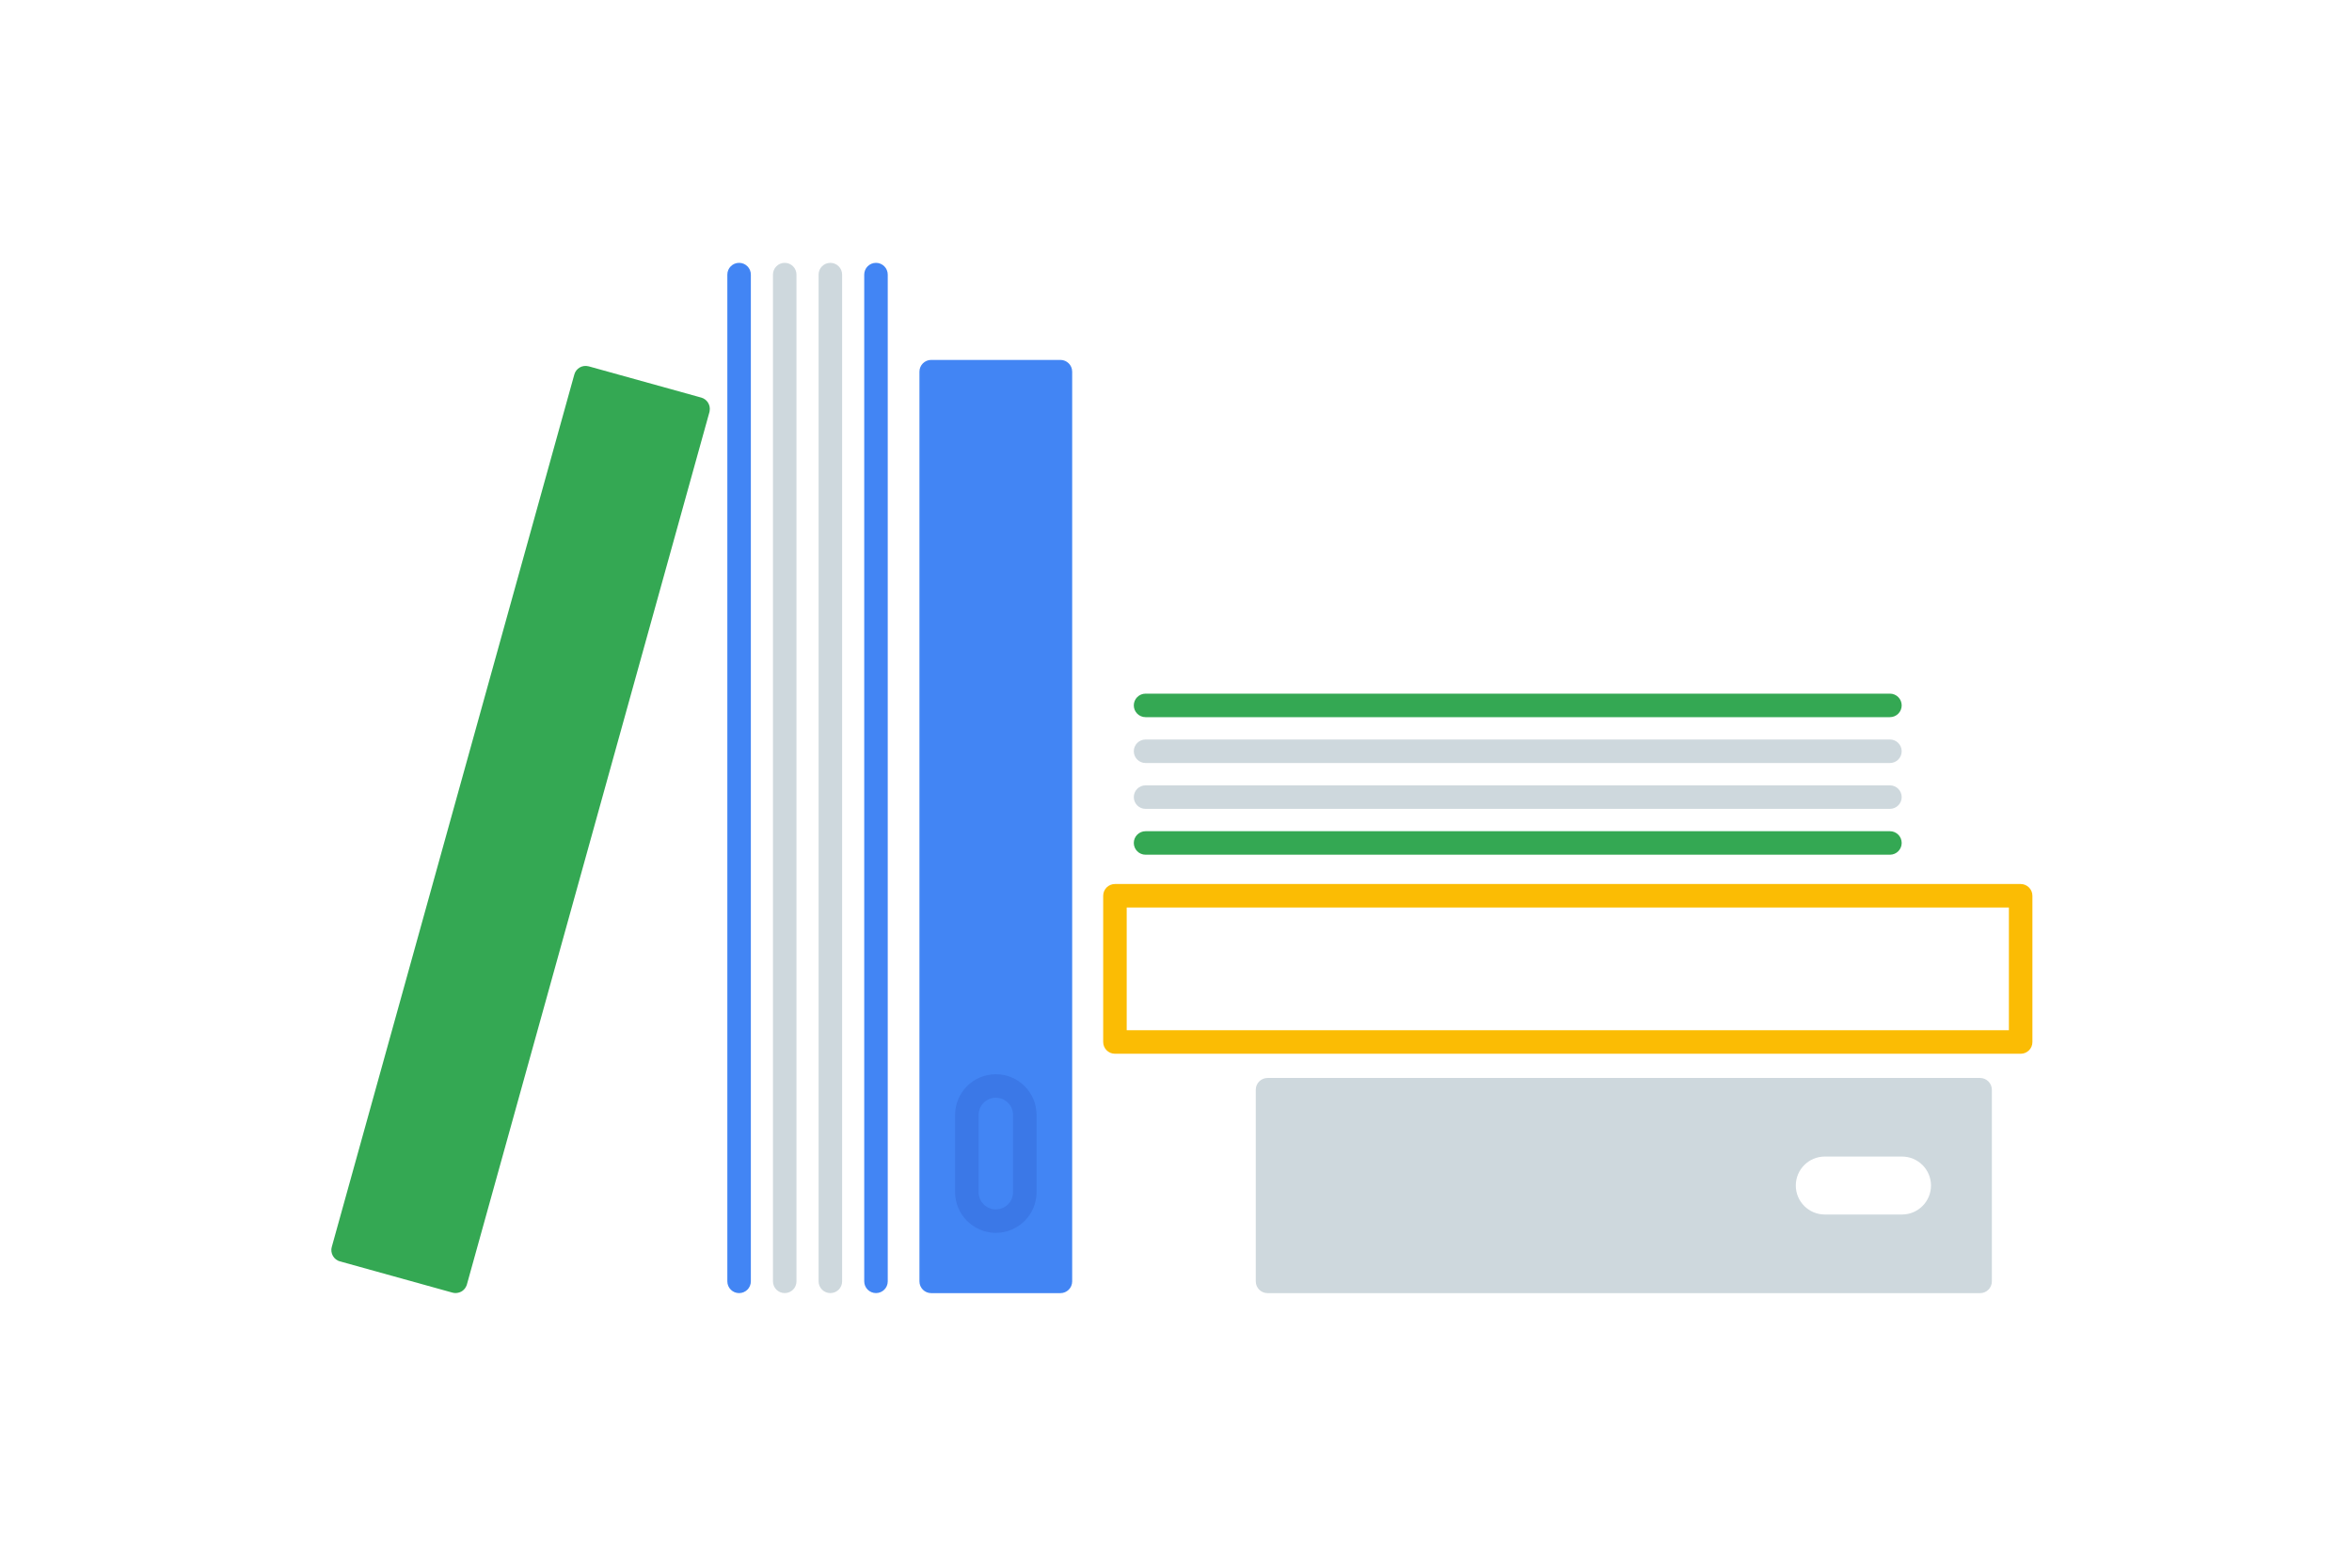
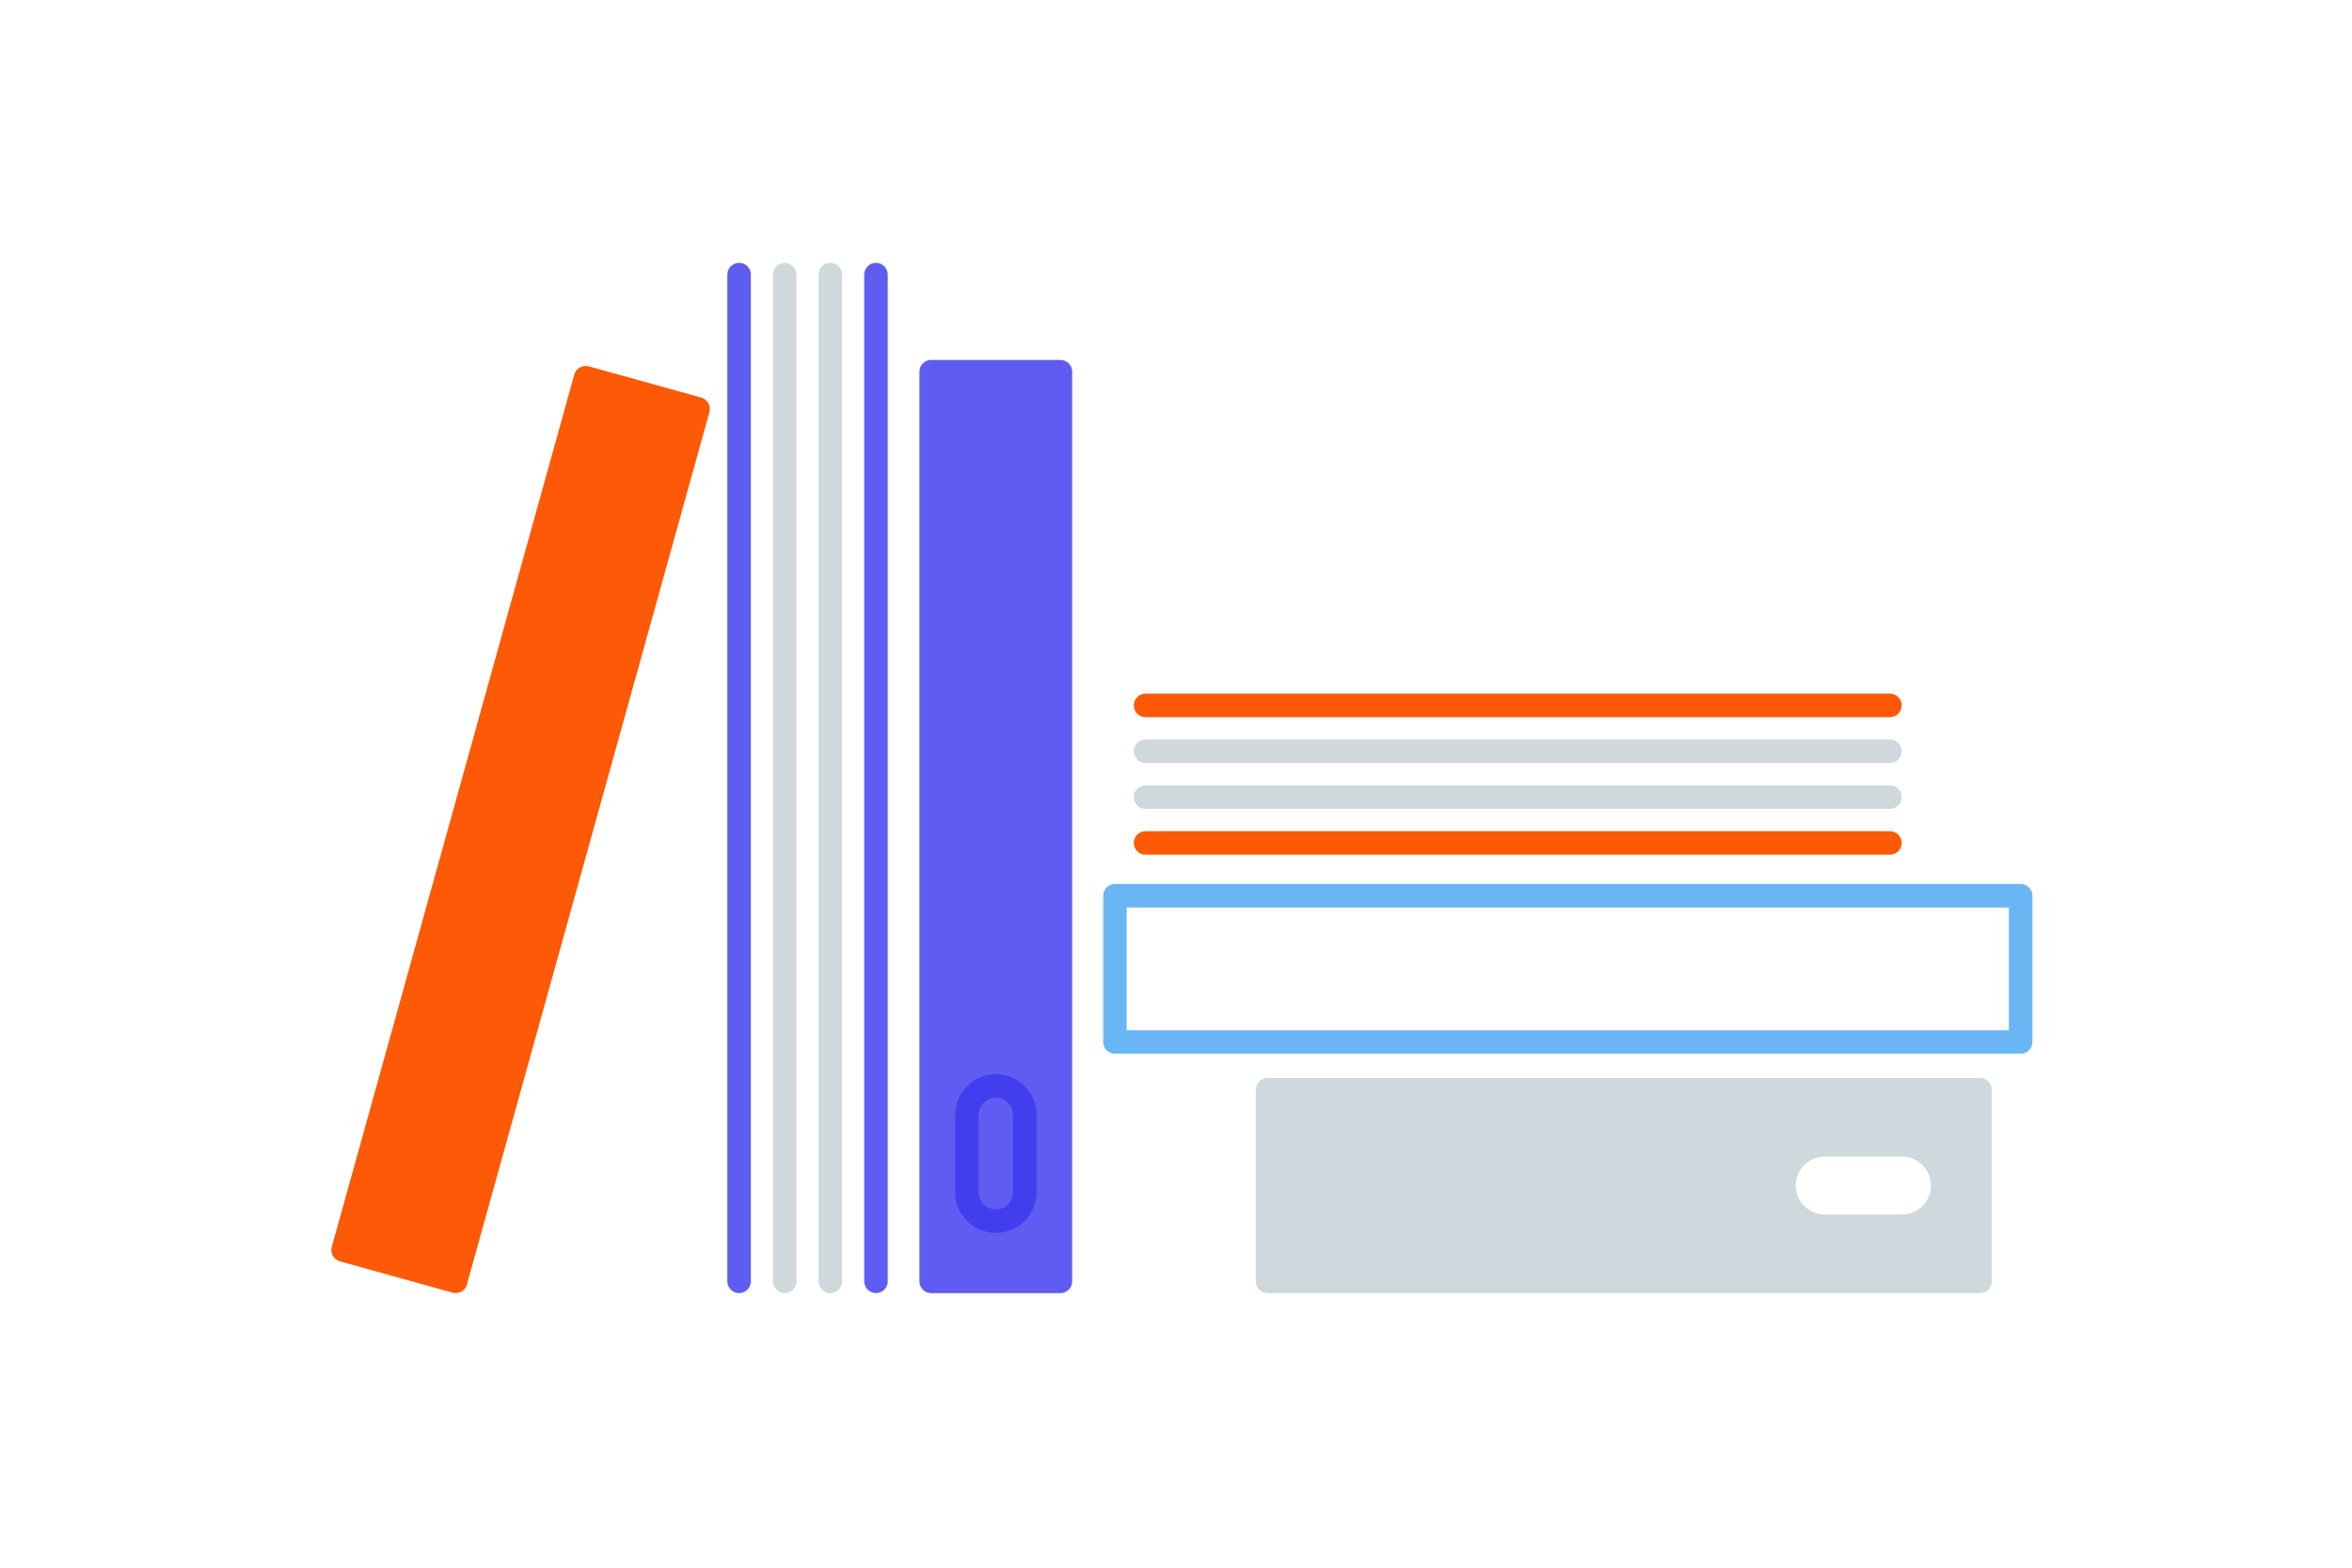
<svg xmlns="http://www.w3.org/2000/svg" width="240" height="160" viewBox="0 0 240 160" fill="none">
-   <path d="M206.194 107.547H113.77a1.2 1.2 0 0 1-1.2-1.2V91.424a1.2 1.2 0 0 1 1.2-1.2h92.419a1.2 1.2 0 0 1 1.2 1.2v14.923c.005.663-.533 1.2-1.195 1.2zm-91.224-2.4h90.019V92.624H114.97v12.523z" fill="#FBBC04" />
-   <path fill-rule="evenodd" clip-rule="evenodd" d="M74.218 130.774a1.2 1.2 0 0 0 2.4.005V28.026a1.2 1.2 0 0 0-2.4 0v102.748zm15.168 1.2a1.2 1.2 0 0 1-1.2-1.2V28.026a1.2 1.2 0 0 1 2.4 0v102.753c0 .663-.538 1.195-1.2 1.195zm18.82-95.241H95.021a1.2 1.2 0 0 0-1.2 1.2v92.846a1.2 1.2 0 0 0 1.2 1.2h13.185a1.2 1.2 0 0 0 1.2-1.2V37.933a1.2 1.2 0 0 0-1.2-1.2z" fill="#4285F4" />
-   <path fill-rule="evenodd" clip-rule="evenodd" d="m71.554 40.578-.312-.087-11.16-3.1a.141.141 0 0 0-.027-.005 1.189 1.189 0 0 0-1.452.84l-24.749 89.04c-.023.073-.032.152-.042.226v.009a.537.537 0 0 0 .004.125c0 .038 0 .072.005.11a.83.83 0 0 0 .033.144.51.51 0 0 0 .02.086c.024.068.052.13.086.192l.005.012.002.007c0 .002.002.003.003.005a.048.048 0 0 0 .003.006.113.113 0 0 0 .006.006l.01.012a.987.987 0 0 0 .115.164c.012.014.025.025.038.036a.58.58 0 0 1 .024.021l.01.01.015.016c.026.026.052.053.081.075a.631.631 0 0 0 .096.062.922.922 0 0 0 .326.149l11.472 3.187c.106.029.216.044.322.044.091 0 .182-.015.274-.034l.014-.004a1.18 1.18 0 0 0 .293-.111c.005 0 .01-.005.01-.005l.005-.004.006-.004a.952.952 0 0 0 .209-.155c.039-.034.072-.072.106-.111.014-.019.029-.033.043-.052a.88.88 0 0 0 .086-.14 1.004 1.004 0 0 0 .11-.259l24.75-89.045a.36.36 0 0 0 .01-.053c.001-.01.002-.022.005-.034a1.2 1.2 0 0 0-.855-1.382zM192.85 73.194h-75.956a1.2 1.2 0 0 1 0-2.4h75.956a1.2 1.2 0 0 1 0 2.4zm-75.956 14.04h75.956a1.2 1.2 0 0 0 0-2.4h-75.956a1.2 1.2 0 0 0 0 2.4z" fill="#34A853" />
-   <path fill-rule="evenodd" clip-rule="evenodd" d="M80.073 131.974a1.2 1.2 0 0 1-1.2-1.2V28.026a1.2 1.2 0 0 1 2.4 0v102.753c0 .663-.537 1.195-1.2 1.195zm4.657 0a1.2 1.2 0 0 1-1.2-1.2V28.026a1.2 1.2 0 0 1 2.4 0v102.753c0 .663-.538 1.195-1.2 1.195zm32.164-54.1h75.956a1.2 1.2 0 0 0 0-2.4h-75.956a1.2 1.2 0 0 0 0 2.4zm75.956 4.68h-75.956a1.2 1.2 0 0 1 0-2.4h75.956a1.2 1.2 0 0 1 0 2.4zm9.196 27.465h-72.705a1.2 1.2 0 0 0-1.2 1.2v19.56a1.2 1.2 0 0 0 1.2 1.2h72.71a1.2 1.2 0 0 0 1.2-1.2v-19.56a1.205 1.205 0 0 0-1.205-1.2zm-15.844 13.935a2.958 2.958 0 0 1-2.957-2.957 2.958 2.958 0 0 1 2.957-2.957h7.881a2.958 2.958 0 0 1 2.957 2.957 2.958 2.958 0 0 1-2.957 2.957h-7.881z" fill="#CED8DD" />
-   <path d="M101.616 125.826a4.162 4.162 0 0 1-4.157-4.157v-7.877a4.162 4.162 0 0 1 4.157-4.157 4.162 4.162 0 0 1 4.157 4.157v7.882a4.16 4.16 0 0 1-4.157 4.152zm0-13.791c-.97 0-1.757.787-1.757 1.757v7.882a1.757 1.757 0 0 0 3.514 0v-7.882a1.76 1.76 0 0 0-1.757-1.757z" fill="#3B78E7" />
+   <path d="M206.194 107.547H113.77C113.452 107.547 113.147 107.421 112.921 107.196C112.696 106.971 112.57 106.665 112.57 106.347V91.424C112.57 91.266 112.601 91.111 112.661 90.965C112.722 90.819 112.81 90.687 112.921 90.576C113.033 90.464 113.165 90.376 113.311 90.316C113.456 90.255 113.612 90.224 113.77 90.224H206.189C206.347 90.224 206.503 90.255 206.648 90.316C206.794 90.376 206.926 90.464 207.038 90.576C207.149 90.687 207.237 90.819 207.298 90.965C207.358 91.111 207.389 91.266 207.389 91.424V106.347C207.394 107.01 206.856 107.547 206.194 107.547ZM114.97 105.147H204.989V92.624H114.97V105.147Z" fill="#6AB6F4" />
+   <path fill-rule="evenodd" clip-rule="evenodd" d="M74.218 130.774C74.217 131.092 74.343 131.398 74.568 131.623C74.792 131.849 75.097 131.976 75.415 131.977C75.734 131.977 76.039 131.852 76.265 131.627C76.49 131.402 76.617 131.097 76.618 130.779V28.026C76.618 27.708 76.492 27.403 76.266 27.178C76.041 26.953 75.736 26.826 75.418 26.826C75.1 26.826 74.794 26.953 74.57 27.178C74.344 27.403 74.218 27.708 74.218 28.026V130.774ZM89.386 131.974C89.068 131.974 88.763 131.848 88.537 131.623C88.312 131.398 88.186 131.092 88.186 130.774V28.026C88.186 27.708 88.312 27.403 88.537 27.178C88.763 26.953 89.068 26.826 89.386 26.826C89.704 26.826 90.01 26.953 90.234 27.178C90.46 27.403 90.586 27.708 90.586 28.026V130.779C90.586 131.442 90.048 131.974 89.386 131.974ZM108.206 36.733H95.021C94.863 36.733 94.707 36.764 94.562 36.825C94.416 36.885 94.284 36.973 94.172 37.085C94.061 37.196 93.973 37.328 93.912 37.474C93.852 37.62 93.821 37.776 93.821 37.933V130.779C93.821 131.097 93.947 131.403 94.172 131.628C94.397 131.853 94.703 131.979 95.021 131.979H108.206C108.364 131.979 108.52 131.948 108.665 131.888C108.811 131.828 108.943 131.739 109.055 131.628C109.166 131.516 109.254 131.384 109.315 131.238C109.375 131.093 109.406 130.937 109.406 130.779V37.933C109.406 37.776 109.375 37.62 109.315 37.474C109.254 37.328 109.166 37.196 109.055 37.085C108.943 36.973 108.811 36.885 108.665 36.825C108.52 36.764 108.364 36.733 108.206 36.733Z" fill="#5F5CF1" />
+   <path fill-rule="evenodd" clip-rule="evenodd" d="M71.554 40.578L71.242 40.491L60.082 37.391C60.073 37.389 60.064 37.387 60.055 37.386C59.751 37.306 59.428 37.349 59.156 37.507C58.883 37.664 58.685 37.923 58.603 38.226L33.854 127.266C33.831 127.339 33.822 127.418 33.812 127.492V127.501C33.808 127.543 33.81 127.585 33.816 127.626C33.816 127.664 33.816 127.698 33.821 127.736C33.828 127.785 33.839 127.833 33.854 127.88C33.858 127.909 33.865 127.938 33.874 127.966C33.898 128.034 33.926 128.096 33.96 128.158L33.965 128.17L33.967 128.177C33.967 128.179 33.969 128.18 33.97 128.182C33.971 128.184 33.972 128.186 33.973 128.188C33.975 128.19 33.977 128.192 33.979 128.194L33.989 128.206C34.022 128.265 34.06 128.32 34.104 128.37C34.116 128.384 34.129 128.395 34.142 128.406C34.15 128.413 34.158 128.42 34.166 128.427L34.176 128.437L34.191 128.453C34.217 128.479 34.243 128.506 34.272 128.528C34.302 128.552 34.334 128.572 34.368 128.59C34.466 128.661 34.577 128.711 34.694 128.739L46.166 131.926C46.272 131.955 46.382 131.97 46.488 131.97C46.579 131.97 46.67 131.955 46.762 131.936L46.776 131.932C46.878 131.908 46.977 131.871 47.069 131.821C47.074 131.821 47.079 131.816 47.079 131.816L47.084 131.812L47.09 131.808C47.166 131.766 47.237 131.714 47.299 131.653C47.338 131.619 47.371 131.581 47.405 131.542C47.419 131.523 47.434 131.509 47.448 131.49C47.481 131.446 47.51 131.399 47.534 131.35C47.583 131.269 47.62 131.182 47.644 131.091L72.394 42.046C72.399 42.029 72.402 42.011 72.404 41.993C72.405 41.983 72.406 41.971 72.409 41.959C72.466 41.664 72.409 41.357 72.251 41.101C72.093 40.846 71.844 40.659 71.554 40.578ZM192.85 73.194H116.894C116.576 73.194 116.27 73.068 116.045 72.843C115.82 72.618 115.694 72.312 115.694 71.994C115.694 71.676 115.82 71.371 116.045 71.146C116.27 70.921 116.576 70.794 116.894 70.794H192.85C193.168 70.794 193.473 70.921 193.699 71.146C193.924 71.371 194.05 71.676 194.05 71.994C194.05 72.312 193.924 72.618 193.699 72.843C193.473 73.068 193.168 73.194 192.85 73.194ZM116.894 87.234H192.85C193.168 87.234 193.473 87.108 193.699 86.883C193.924 86.658 194.05 86.353 194.05 86.034C194.05 85.716 193.924 85.411 193.699 85.186C193.473 84.961 193.168 84.834 192.85 84.834H116.894C116.576 84.834 116.27 84.961 116.045 85.186C115.82 85.411 115.694 85.716 115.694 86.034C115.694 86.353 115.82 86.658 116.045 86.883C116.27 87.108 116.576 87.234 116.894 87.234Z" fill="#FE5907" />
+   <path fill-rule="evenodd" clip-rule="evenodd" d="M80.073 131.974C79.755 131.974 79.45 131.848 79.225 131.623C78.999 131.398 78.873 131.092 78.873 130.774V28.026C78.873 27.708 78.999 27.403 79.225 27.178C79.45 26.953 79.755 26.826 80.073 26.826C80.391 26.826 80.697 26.953 80.921 27.178C81.147 27.403 81.273 27.708 81.273 28.026V130.779C81.273 131.442 80.736 131.974 80.073 131.974ZM84.73 131.974C84.412 131.974 84.106 131.848 83.882 131.623C83.656 131.398 83.53 131.092 83.53 130.774V28.026C83.53 27.708 83.656 27.403 83.882 27.178C84.106 26.953 84.412 26.826 84.73 26.826C85.048 26.826 85.353 26.953 85.579 27.178C85.804 27.403 85.93 27.708 85.93 28.026V130.779C85.93 131.442 85.392 131.974 84.73 131.974ZM116.894 77.874H192.85C193.168 77.874 193.473 77.748 193.699 77.523C193.924 77.298 194.05 76.992 194.05 76.674C194.05 76.356 193.924 76.051 193.699 75.826C193.473 75.601 193.168 75.474 192.85 75.474H116.894C116.576 75.474 116.271 75.601 116.045 75.826C115.82 76.051 115.694 76.356 115.694 76.674C115.694 76.992 115.82 77.298 116.045 77.523C116.271 77.748 116.576 77.874 116.894 77.874ZM192.85 82.554H116.894C116.576 82.554 116.271 82.428 116.045 82.203C115.82 81.978 115.694 81.672 115.694 81.354C115.694 81.036 115.82 80.731 116.045 80.506C116.271 80.281 116.576 80.154 116.894 80.154H192.85C193.168 80.154 193.473 80.281 193.699 80.506C193.924 80.731 194.05 81.036 194.05 81.354C194.05 81.672 193.924 81.978 193.699 82.203C193.473 82.428 193.168 82.554 192.85 82.554ZM202.046 110.019H129.341C129.023 110.019 128.718 110.146 128.492 110.371C128.267 110.596 128.141 110.901 128.141 111.219V130.779C128.141 131.097 128.267 131.403 128.492 131.628C128.718 131.853 129.023 131.979 129.341 131.979H202.051C202.369 131.979 202.674 131.853 202.9 131.628C203.125 131.403 203.251 131.097 203.251 130.779V111.219C203.25 110.9 203.122 110.595 202.896 110.37C202.67 110.145 202.365 110.019 202.046 110.019ZM186.202 123.954C185.418 123.954 184.666 123.642 184.111 123.088C183.557 122.533 183.245 121.781 183.245 120.997C183.245 120.213 183.557 119.461 184.111 118.907C184.666 118.352 185.418 118.04 186.202 118.04H194.083C194.867 118.04 195.619 118.352 196.174 118.907C196.728 119.461 197.04 120.213 197.04 120.997C197.04 121.781 196.728 122.533 196.174 123.088C195.619 123.642 194.867 123.954 194.083 123.954H186.202Z" fill="#CED8DD" />
+   <path d="M101.616 125.826C100.514 125.824 99.457 125.386 98.678 124.607C97.899 123.827 97.46 122.771 97.459 121.669V113.792C97.46 112.69 97.899 111.633 98.678 110.854C99.457 110.074 100.514 109.636 101.616 109.635C102.718 109.636 103.775 110.074 104.554 110.854C105.333 111.633 105.772 112.69 105.773 113.792V121.674C105.771 122.775 105.332 123.831 104.553 124.609C103.774 125.387 102.717 125.825 101.616 125.826ZM101.616 112.035C100.646 112.035 99.859 112.822 99.859 113.792V121.674C99.859 122.14 100.044 122.587 100.374 122.916C100.703 123.246 101.15 123.431 101.616 123.431C102.082 123.431 102.529 123.246 102.858 122.916C103.188 122.587 103.373 122.14 103.373 121.674V113.792C103.372 113.326 103.187 112.88 102.858 112.55C102.528 112.221 102.082 112.036 101.616 112.035Z" fill="#423EEE" />
</svg>
